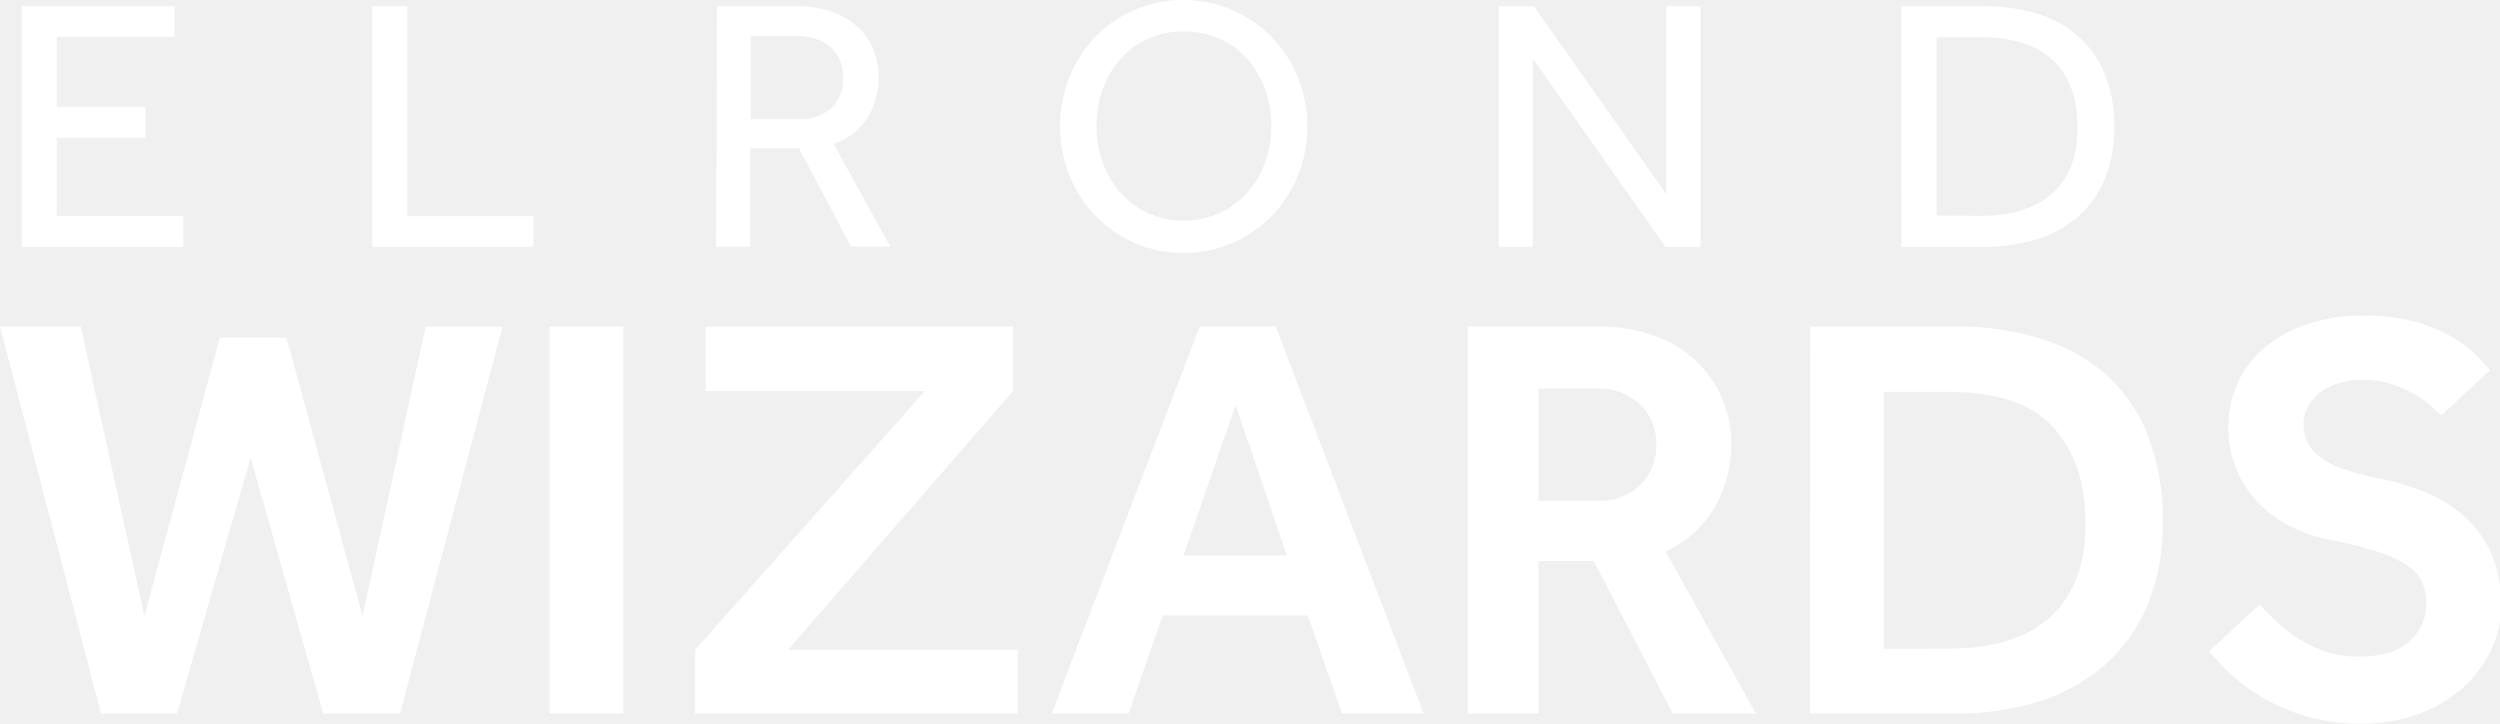
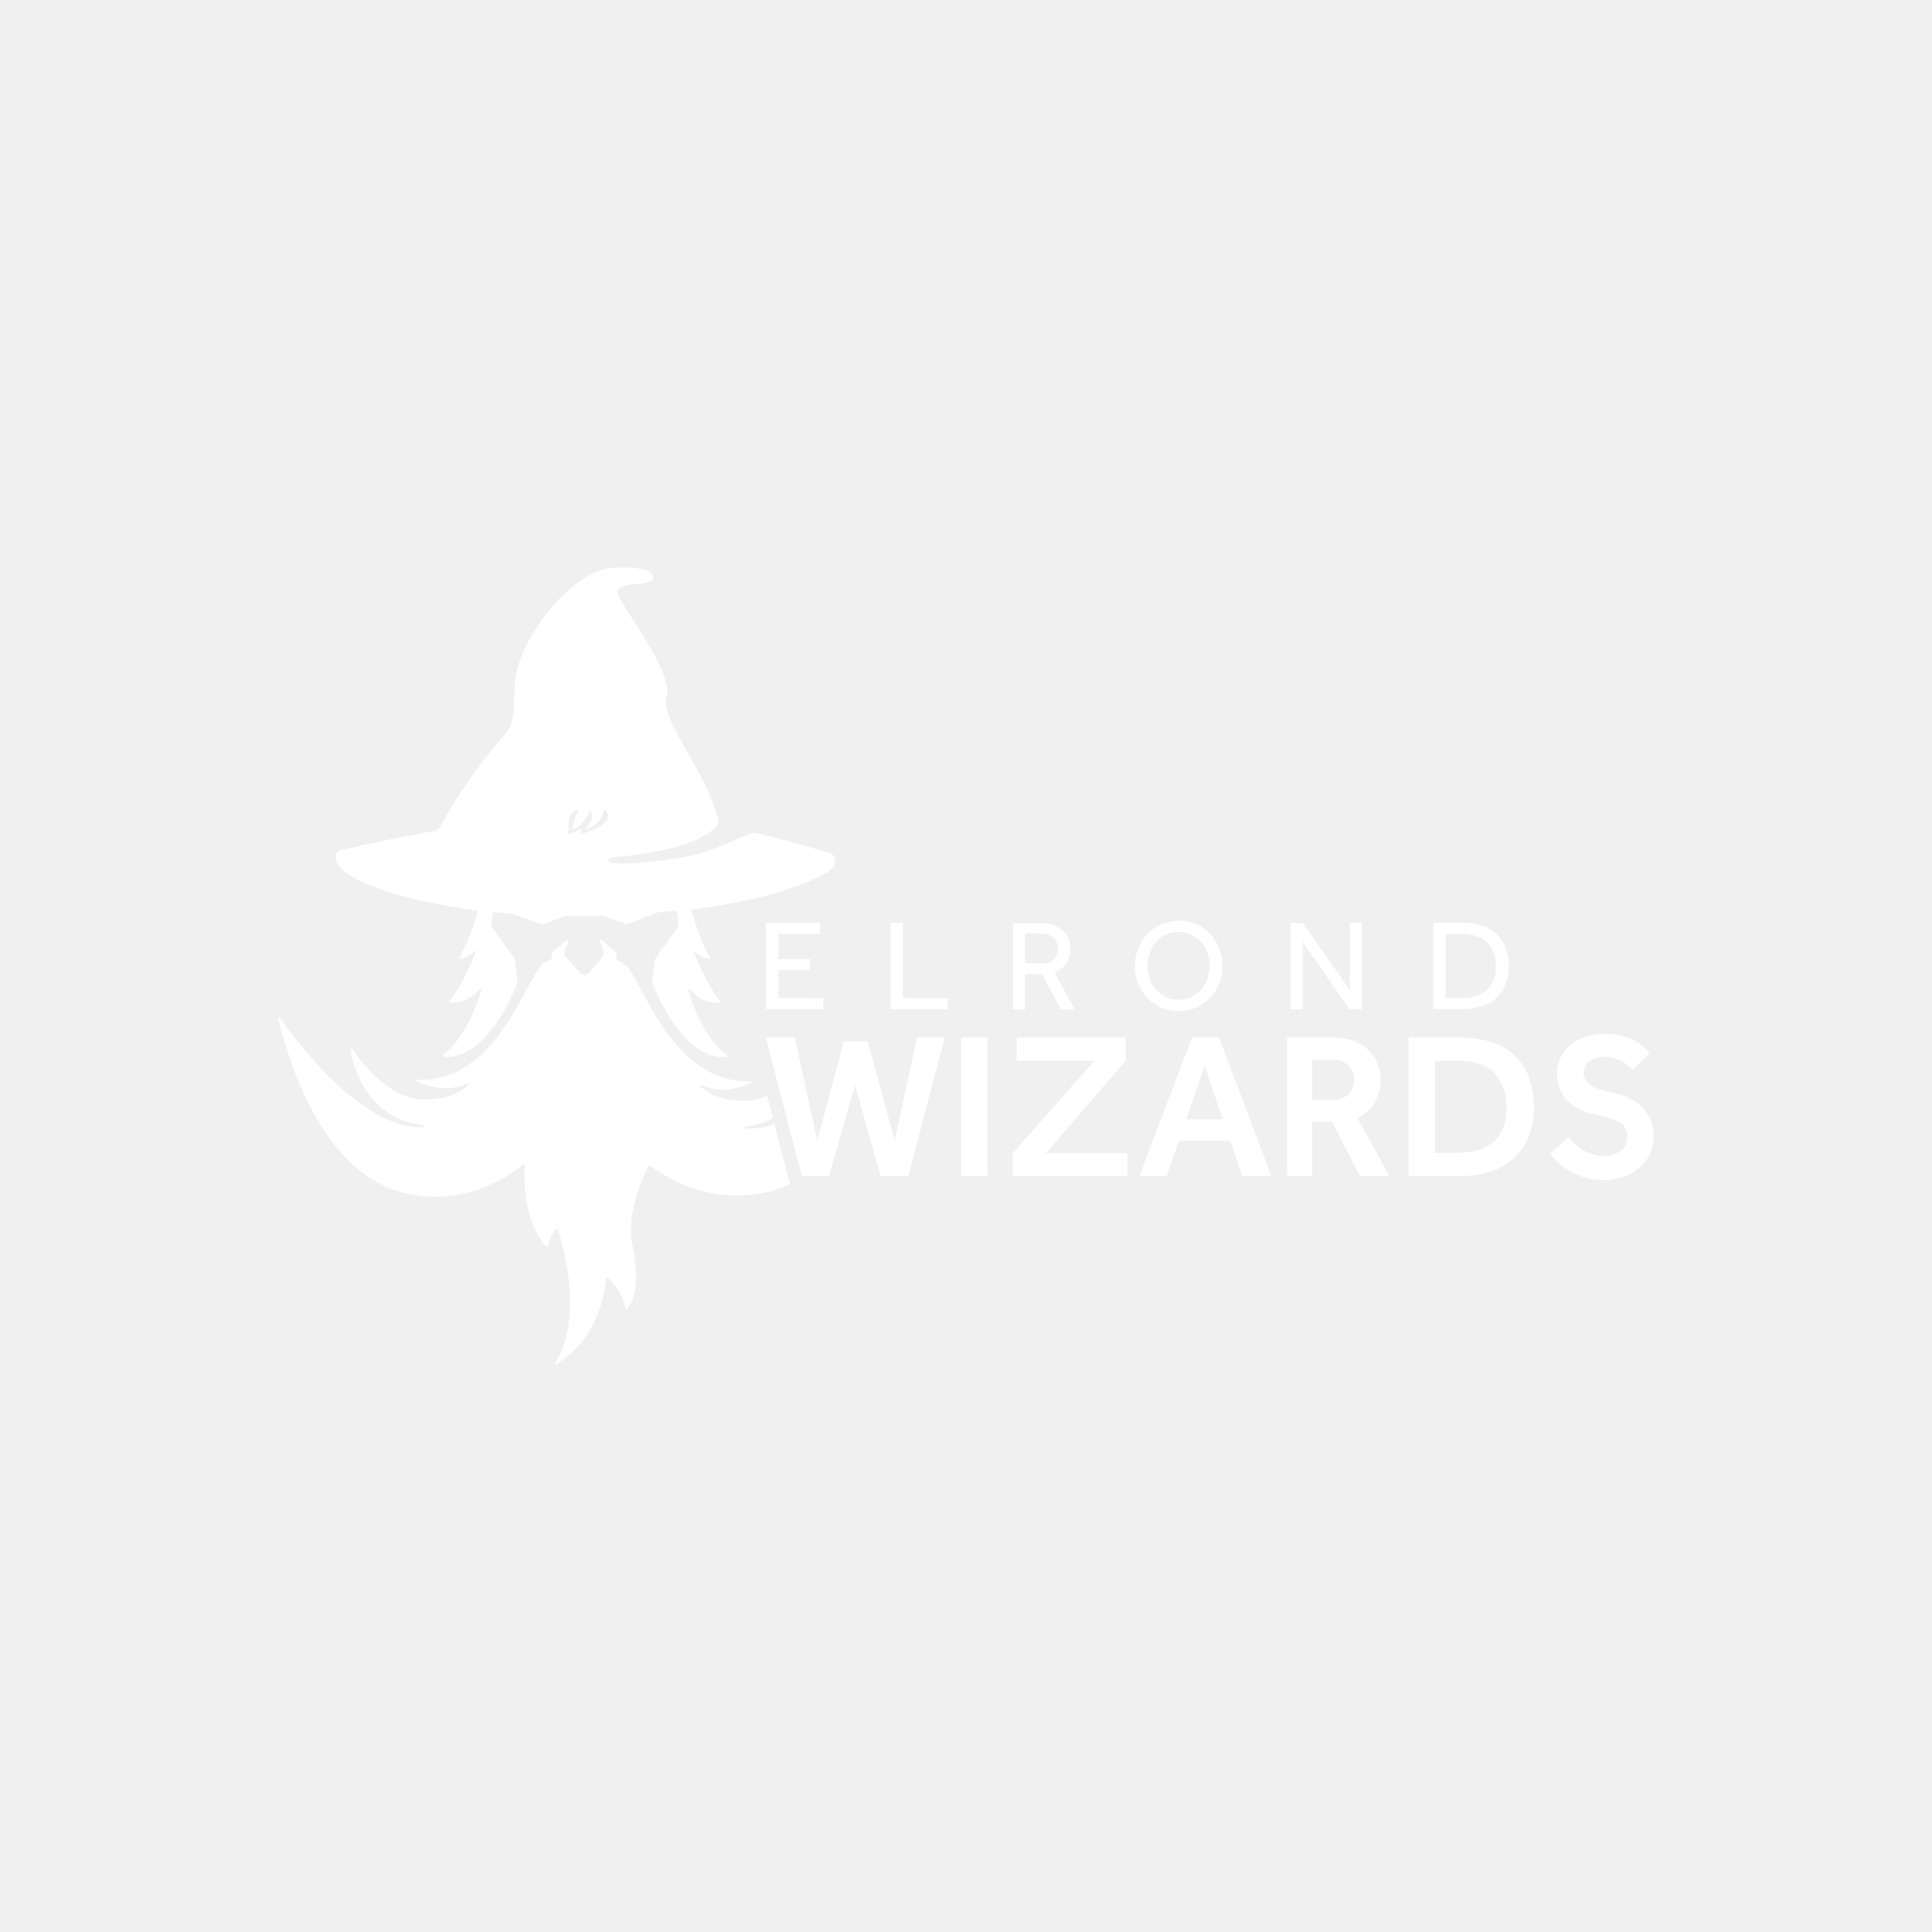
- <svg xmlns="http://www.w3.org/2000/svg" width="221" height="64" viewBox="0 0 221 64" fill="none">
-   <g clip-path="url(#clip0_1279_3781)">
-     <path fill-rule="evenodd" clip-rule="evenodd" d="M104.638 22.365C103.157 22.377 101.691 22.078 100.334 21.488C99.031 20.924 97.851 20.112 96.862 19.098C95.864 18.072 95.077 16.863 94.544 15.539C93.982 14.151 93.7 12.667 93.713 11.171C93.699 9.68 93.981 8.201 94.544 6.818C95.068 5.506 95.836 4.304 96.809 3.274C97.794 2.255 98.975 1.443 100.282 0.884C101.641 0.289 103.114 -0.013 104.6 2.36148e-06C106.089 -0.013 107.563 0.288 108.926 0.884C110.234 1.448 111.419 2.26 112.414 3.274C113.41 4.296 114.197 5.499 114.732 6.818C115.294 8.201 115.576 9.68 115.562 11.171C115.576 12.667 115.293 14.151 114.732 15.539C114.199 16.863 113.412 18.072 112.414 19.098C111.419 20.112 110.234 20.924 108.926 21.488C107.574 22.074 106.113 22.373 104.638 22.365ZM104.638 19.495C105.741 19.51 106.834 19.282 107.839 18.828C108.771 18.393 109.603 17.774 110.285 17.008C110.967 16.226 111.494 15.323 111.84 14.348C112.208 13.318 112.394 12.234 112.391 11.141C112.397 10.036 112.21 8.939 111.84 7.897C111.494 6.921 110.967 6.019 110.285 5.237C109.606 4.471 108.773 3.856 107.839 3.432C106.832 2.985 105.74 2.762 104.638 2.78C103.543 2.763 102.458 2.985 101.459 3.432C100.531 3.858 99.703 4.473 99.028 5.237C98.346 6.019 97.819 6.921 97.473 7.897C97.103 8.939 96.916 10.036 96.922 11.141C96.919 12.234 97.105 13.318 97.473 14.348C97.819 15.323 98.346 16.226 99.028 17.008C99.706 17.772 100.533 18.392 101.459 18.828C102.455 19.283 103.541 19.511 104.638 19.495ZM70.242 0.547H63.394L63.303 21.81H66.323V13.104H70.634L75.232 21.81H78.705L73.684 12.715C74.929 12.306 75.994 11.486 76.704 10.392C77.36 9.302 77.695 8.05 77.671 6.781C77.666 6.014 77.531 5.254 77.27 4.533C76.996 3.781 76.555 3.099 75.979 2.54C75.33 1.914 74.559 1.425 73.715 1.101C72.602 0.704 71.424 0.516 70.242 0.547ZM73.518 9.545C72.682 10.257 71.597 10.612 70.498 10.534H66.361V3.192H70.415C71.509 3.131 72.586 3.479 73.435 4.166C73.806 4.514 74.096 4.939 74.285 5.41C74.474 5.881 74.558 6.387 74.53 6.893C74.553 7.38 74.475 7.867 74.301 8.323C74.127 8.779 73.861 9.195 73.518 9.545ZM1.925 0.547H15.431V3.259H5.013V9.448H12.857V12.19H5.013V19.083H16.201V21.825H1.925V0.547ZM32.916 0.547H36.004V19.113H47.163V21.825H32.916V0.547ZM135.599 0.547H132.481V21.825H135.501V5.17L147.233 21.825H150.32V0.547H147.301V17.165L135.599 0.547ZM168.07 0.547H175.257C176.839 0.533 178.415 0.742 179.938 1.169C181.292 1.544 182.547 2.209 183.614 3.117C184.668 4.028 185.495 5.169 186.03 6.451C186.641 7.97 186.936 9.596 186.898 11.231C186.932 12.832 186.637 14.423 186.03 15.906C185.493 17.182 184.666 18.318 183.614 19.226C182.539 20.134 181.28 20.804 179.922 21.189C178.397 21.627 176.815 21.841 175.227 21.825H168.092L168.07 0.547ZM175.144 19.083C177.816 19.083 179.9 18.429 181.395 17.12C182.889 15.811 183.644 13.871 183.659 11.299C183.659 8.706 182.94 6.723 181.5 5.35C180.061 3.976 177.919 3.289 175.076 3.289H171.188V19.053L175.144 19.083ZM7.134 28.868H9.15527e-05L8.931 63.078H15.65L22.158 40.459L28.568 63.078H35.362L44.422 28.868H37.627L32.048 54.462L25.329 29.842H19.433L12.766 54.462L7.134 28.868ZM48.582 28.868H55.097V63.078H48.582V28.868ZM81.77 34.562L61.454 57.437L61.446 63.078H89.976V57.437H69.668L89.561 34.562V28.868H62.383V34.562H81.77ZM106.057 28.868H112.776L125.852 63.078H118.635L115.615 54.41H102.781L99.761 63.078H92.966L106.057 28.868ZM113.758 49.098L109.228 35.814L104.623 49.098H113.758ZM141.155 28.868H129.733L129.748 63.078H135.999V49.592H140.891L147.874 63.078H155.213L147.248 48.768C149.073 47.905 150.595 46.52 151.619 44.789C152.588 43.04 153.078 41.069 153.038 39.073C153.025 37.898 152.808 36.735 152.397 35.634C151.94 34.41 151.245 33.287 150.351 32.33C149.32 31.251 148.069 30.402 146.681 29.842C144.925 29.148 143.045 28.816 141.155 28.868ZM143.28 43.946C142.617 44.194 141.908 44.3 141.2 44.258H135.999V34.353H141.2C141.891 34.324 142.58 34.432 143.228 34.67C143.876 34.908 144.47 35.271 144.975 35.739C145.457 36.203 145.834 36.762 146.084 37.38C146.334 37.999 146.45 38.662 146.425 39.328C146.438 39.971 146.324 40.61 146.088 41.209C145.852 41.808 145.5 42.355 145.051 42.819C144.547 43.314 143.944 43.698 143.28 43.946ZM160.014 28.868H172.886C175.388 28.84 177.88 29.186 180.277 29.895C182.409 30.518 184.382 31.582 186.068 33.019C187.735 34.496 189.028 36.341 189.843 38.406C190.787 40.879 191.243 43.509 191.187 46.153C191.243 48.69 190.775 51.212 189.813 53.563C188.957 55.589 187.648 57.395 185.985 58.845C184.293 60.299 182.313 61.384 180.172 62.029C177.794 62.748 175.319 63.102 172.833 63.078H159.999L160.014 28.868ZM172.267 57.339C176.193 57.339 179.19 56.4 181.259 54.522C183.327 52.644 184.362 49.897 184.362 46.281C184.362 42.684 183.403 39.852 181.493 37.762C179.583 35.671 176.503 34.637 172.267 34.637H166.529V57.354L172.267 57.339ZM201.235 54.934C200.719 54.46 200.228 53.96 199.763 53.436L195.294 57.564C195.924 58.328 196.607 59.046 197.339 59.714C198.216 60.519 199.187 61.215 200.231 61.79C201.425 62.454 202.691 62.979 204.006 63.356C205.528 63.784 207.105 63.991 208.687 63.97C210.373 63.988 212.051 63.719 213.647 63.176C215.089 62.684 216.421 61.92 217.572 60.928C218.652 60.002 219.531 58.868 220.155 57.594C220.787 56.301 221.108 54.88 221.091 53.443C221.13 51.902 220.84 50.369 220.238 48.948C219.702 47.748 218.932 46.666 217.973 45.764C217.002 44.881 215.893 44.163 214.689 43.636C213.443 43.091 212.142 42.679 210.808 42.407C209.617 42.194 208.443 41.894 207.297 41.508C206.51 41.26 205.769 40.888 205.101 40.407C204.62 40.057 204.229 39.6 203.961 39.073C203.729 38.557 203.616 37.997 203.628 37.432C203.636 36.978 203.741 36.531 203.938 36.121C204.159 35.64 204.484 35.212 204.889 34.87C205.369 34.461 205.922 34.145 206.52 33.941C207.268 33.689 208.055 33.568 208.845 33.581C209.758 33.571 210.666 33.71 211.533 33.993C212.243 34.233 212.928 34.542 213.579 34.915C214.088 35.216 214.564 35.57 214.998 35.971C215.376 36.338 215.647 36.585 215.821 36.72L220.117 32.719L219.082 31.566C218.478 30.936 217.79 30.391 217.036 29.947C216.01 29.333 214.909 28.852 213.76 28.516C212.232 28.076 210.647 27.869 209.057 27.902C207.26 27.864 205.472 28.141 203.772 28.718C202.381 29.191 201.098 29.932 199.997 30.899C199.011 31.757 198.236 32.828 197.732 34.031C197.234 35.218 196.977 36.491 196.977 37.777C196.976 38.905 197.17 40.025 197.551 41.088C197.929 42.165 198.505 43.164 199.25 44.033C200.059 44.966 201.031 45.747 202.118 46.34C203.403 47.038 204.792 47.523 206.233 47.779C207.552 48.028 208.855 48.353 210.136 48.753C211.033 49.026 211.891 49.414 212.688 49.907C213.284 50.268 213.768 50.787 214.085 51.405C214.37 52.004 214.512 52.661 214.5 53.323C214.507 53.951 214.379 54.573 214.126 55.148C213.872 55.723 213.497 56.237 213.027 56.657C212.038 57.587 210.529 58.044 208.498 58.044C207.487 58.059 206.482 57.904 205.523 57.587C204.688 57.296 203.889 56.909 203.145 56.433C202.467 55.988 201.828 55.486 201.235 54.934Z" fill="white" />
+ <svg xmlns="http://www.w3.org/2000/svg" id="Layer_1" data-name="Layer 1" viewBox="0 0 425.14 425.2">
+   <defs>
+     <style>.cls-1{fill:#fff;}</style>
+   </defs>
+   <path class="cls-1" d="M171.3,219.64V213.5h6.94v-2.44H171.3v-5.52h9.21v-2.41H168.58v19H181.2v-2.44Z" />
+   <path class="cls-1" d="M198.71,219.66V203.13H196v19h12.6v-2.42Z" />
+   <path class="cls-1" d="M232.07,214a5.12,5.12,0,0,0,2.64-2.07,6,6,0,0,0,.86-3.21,5.9,5.9,0,0,0-.36-2,4.84,4.84,0,0,0-1.14-1.78,5.93,5.93,0,0,0-2-1.28,8.41,8.41,0,0,0-3.07-.49h-6.05v19h2.64v-7.76h3.81l4.06,7.76h3.07Zm-2.87-2h-3.64v-6.54h3.58a3.88,3.88,0,0,1,2.68.87,3.11,3.11,0,0,1,1,2.43,3.15,3.15,0,0,1-.9,2.36A3.64,3.64,0,0,1,229.2,212Z" />
+   <path class="cls-1" d="M268.34,208.71a10.2,10.2,0,0,0-2-3.15,9.7,9.7,0,0,0-3.09-2.13,9.58,9.58,0,0,0-10.71,2.13,10.08,10.08,0,0,0-2.77,7,10.09,10.09,0,0,0,.74,3.89,9.69,9.69,0,0,0,5.11,5.31,9.84,9.84,0,0,0,7.63,0,9.89,9.89,0,0,0,3.09-2.14,10.07,10.07,0,0,0,2-3.17,10.7,10.7,0,0,0,0-7.77Zm-2.6,6.71a7.15,7.15,0,0,1-1.37,2.37,6.67,6.67,0,0,1-2.16,1.62,6.55,6.55,0,0,1-2.83.6,6.37,6.37,0,0,1-2.81-.6,6.53,6.53,0,0,1-2.15-1.62,7.17,7.17,0,0,1-1.38-2.37,8.82,8.82,0,0,1,0-5.74,7.17,7.17,0,0,1,1.38-2.37,6.24,6.24,0,0,1,2.15-1.61,6.51,6.51,0,0,1,2.81-.58,6.69,6.69,0,0,1,2.83.58,6.37,6.37,0,0,1,2.16,1.61,7.15,7.15,0,0,1,1.37,2.37,8.65,8.65,0,0,1,0,5.74Z" />
+   <path class="cls-1" d="M297.09,203.13v14.81l-10.35-14.81H284v19h2.67V207.25L297,222.08h2.74v-19Z" />
+   <path class="cls-1" d="M331.31,208.38a8.07,8.07,0,0,0-2.13-3,8.52,8.52,0,0,0-3.26-1.74,14.53,14.53,0,0,0-4.13-.55h-6.34v19h6.31a14.46,14.46,0,0,0,4.15-.57,8.85,8.85,0,0,0,3.27-1.74,8.24,8.24,0,0,0,2.13-3,10.48,10.48,0,0,0,.77-4.17A10.84,10.84,0,0,0,331.31,208.38Zm-4.08,9.51a8.1,8.1,0,0,1-5.53,1.75h-3.52V205.57h3.44q3.78,0,5.68,1.84a7,7,0,0,1,1.91,5.29A6.56,6.56,0,0,1,327.23,217.89Z" />
+   <g id="Livello_2" data-name="Livello 2">
+     <g id="Livello_1-2" data-name="Livello 1-2">
+       <path class="cls-1" d="M170.4,247.33l3.44,13.27a23.7,23.7,0,0,1-6.23,2c-10.06,1.8-18.31-1.48-24.6-6.07h0a.16.16,0,0,0-.22.07c-.72,1.31-5.13,9.91-3.61,17.44,2.09,10.33-.47,13.35-1.26,14,0,0-.06,0-.08,0a.16.16,0,0,1-.19-.13,11.89,11.89,0,0,0-3.91-6.71l-.3.11c-1.36,12.3-8.45,17.45-10.89,18.87l-.11,0-.1,0a.23.23,0,0,1-.11-.32c6.55-10.23,1.23-27.26.52-29.36l-.26-.08c-1.17.9-1.73,3.09-1.91,3.92l-.29.08c-5.34-5.64-4.94-15.94-4.81-18.06a.11.11,0,0,0,0-.11.17.17,0,0,0-.24,0c-6.18,4.87-14.46,8.47-24.79,6.62-20.75-3.72-27.81-33.24-29.2-38.61a.22.22,0,0,1,.08-.18.19.19,0,0,1,.25,0c15.5,21.3,26.19,24,30.61,24,.41,0,.77,0,1.08,0a.2.2,0,0,0,.18-.19.19.19,0,0,0-.18-.18C80.3,246,77.64,234.21,77.15,231a.19.19,0,0,1,.08-.19.19.19,0,0,1,.26,0c1.67,2.5,8.05,11.16,15.76,11.16,5.82,0,8.66-2.06,9.76-3.17a.18.18,0,0,0,0-.2.2.2,0,0,0-.23-.1c-4.72,2.11-9.28.33-11-.53a.21.21,0,0,1-.11-.19.17.17,0,0,1,.19-.15c17.5.79,23.92-22.46,27.63-25.5a4.75,4.75,0,0,1,1.64-.92.45.45,0,0,0,.3-.53v0a1.3,1.3,0,0,1,.41-1.35l3-2.54a.17.17,0,0,1,.19,0,.18.18,0,0,1,.11.23l-.84,2.32a1.33,1.33,0,0,0,.14,1.18l3.2,3.62.08.07a1.28,1.28,0,0,0,1.82-.07l2-2.19.12-.15.4-.55.55-.73a1.34,1.34,0,0,0,.19-1.24L132,207a.15.15,0,0,1,0-.07.26.26,0,0,1,.05-.12.17.17,0,0,1,.26,0l3,2.54a1.33,1.33,0,0,1,.42,1.35l-.08.25a.44.44,0,0,0,.31.54,5.13,5.13,0,0,1,1.72.93c3.7,3.06,10.13,26.32,27.62,25.52a.18.18,0,0,1,.08.34c-1.73.86-6.3,2.65-11,.56a.18.18,0,0,0-.22,0,.21.21,0,0,0,0,.26c1.11,1.1,3.95,3.17,9.76,3.17a11.82,11.82,0,0,0,4.89-1.12l1.28,4.95A18.9,18.9,0,0,1,164,248a.17.17,0,0,0-.18.18.18.18,0,0,0,.18.17A14.17,14.17,0,0,0,170.4,247.33Z" />
+       <path class="cls-1" d="M182.42,187.68c-4-1.21-9.59-2.81-15.85-4.3a2,2,0,0,0-1.11,0c-4.7,1.66-9,4.48-16.92,5.6-17.8,2.51-15.18-.09-13.48-.27,5.32-.57,12.24-1.49,16.85-3.33a20.6,20.6,0,0,0,5.42-3.07,1.92,1.92,0,0,0,.7-1.94c-2.1-9.75-12.8-22-11.34-26.79,1.73-5.66-9.88-19.79-10.67-22.92s8.25-1.2,7.69-3.8-9.42-1.85-9.42-1.85c-8.78.94-20.56,16-21,25.74s.41,7.84-6.08,15.54A107.33,107.33,0,0,0,96.87,182a1.76,1.76,0,0,1-1.18.84c-8.22,1.5-15.54,3.09-20.41,4.2-2,.46-1.74,2.51-.3,4,4,4.06,16.3,7.51,29.92,9.32a.27.27,0,0,1,.23.29v0a45.21,45.21,0,0,1-4,10.07.21.21,0,0,0,.07.29.22.22,0,0,0,.16,0,7.07,7.07,0,0,0,3.35-1.83s.1,0,.12,0a.13.13,0,0,1,0,.1c-1,2.42-3.42,8.13-5.91,11a.21.21,0,0,0,0,.3.19.19,0,0,0,.14.07,7.9,7.9,0,0,0,6.51-3,.22.22,0,0,1,.3,0,.2.2,0,0,1,.08.22c-.83,2.89-3.4,10.49-8.53,14.32a.22.22,0,0,0,0,.3.21.21,0,0,0,.13.07c1.93.28,9.45.21,16.18-15.87a1.67,1.67,0,0,0,.13-.93l-.54-4.35a1.86,1.86,0,0,0-.34-.85l-4.63-6.42a1.19,1.19,0,0,1-.23-.95l.31-2.19a.27.27,0,0,1,.29-.23c.56,0-.16,0,1.8.14,0,0,.34,0,.7.06s.79.06,1.09.1a2.64,2.64,0,0,1,.69.14l6,2.12a1.08,1.08,0,0,0,.75,0l4.4-1.64a1.4,1.4,0,0,1,.41-.06l3.1,0c1.68,0,3.35,0,5-.07a.81.81,0,0,1,.41.06l4.51,1.68a1.22,1.22,0,0,0,.8,0l6-2.39a1.08,1.08,0,0,1,.41-.1l1.91-.18c2.06-.18,1.41-.14,2-.2a.26.26,0,0,1,.29.23l.36,2.52a1.23,1.23,0,0,1-.23,1l-4.66,6.42a1.78,1.78,0,0,0-.33.85l-.54,4.35a1.79,1.79,0,0,0,.13.94c6.74,16.08,14.26,16.14,16.18,15.86a.21.21,0,0,0,.18-.23.19.19,0,0,0-.09-.14c-5.12-3.82-7.68-11.42-8.52-14.32a.23.23,0,0,1,.15-.27.19.19,0,0,1,.22.08,8,8,0,0,0,6.52,3,.23.23,0,0,0,.2-.22.22.22,0,0,0-.05-.14c-2.47-2.84-4.9-8.47-5.89-10.93a.1.1,0,0,1,0-.12h0a.08.08,0,0,1,.12,0,7.09,7.09,0,0,0,3.31,1.78.2.2,0,0,0,.25-.14h0a.2.2,0,0,0,0-.17c-1.72-2.73-3.19-7.17-4.1-10.34a.27.27,0,0,1,.18-.33h.05c2.56-.28,19.92-2.33,29.95-8.32C184.17,190.62,184.43,188.28,182.42,187.68Zm-51.34-5.28a18.08,18.08,0,0,1-3.1,1.13c-.07,0-.12,0-.15-.08v-.89a.13.13,0,0,0-.12-.14.12.12,0,0,0-.08,0,10.5,10.5,0,0,1-2.38,1.15.12.12,0,0,1-.16-.08v0c0-.26,0-.89.1-2.35a2.88,2.88,0,0,1,2-3,.12.12,0,0,1,.15.09.1.1,0,0,1,0,.09,14.13,14.13,0,0,0-1.44,4.07.14.14,0,0,0,.1.15h.07c2.19-.76,3.36-3.14,3.71-4a.16.16,0,0,1,.2-.09s.06,0,.08.07c.76,1.52-.47,3.12-1.16,3.83-.06.05-.05.12,0,.18a.09.09,0,0,0,.11,0c3.46-1.31,3.8-3.54,3.82-4.22a.16.16,0,0,1,.13-.11l.06,0a1.54,1.54,0,0,1,.81,1.54C133.63,180.91,132.38,181.77,131.08,182.4Z" />
+     </g>
  </g>
-   <defs>
-     <clipPath id="clip0_1279_3781">
-       <rect width="221" height="64" fill="white" />
-     </clipPath>
-   </defs>
+   <polygon class="cls-1" points="207.87 228.35 199.88 258.83 193.84 258.83 189.48 243.34 188.18 238.68 184.53 251.45 182.42 258.83 176.48 258.83 173.18 246.1 172.75 244.44 171.51 239.66 168.58 228.35 174.88 228.35 176.41 235.32 177.25 239.19 178.09 243.05 179.87 251.15 183.18 238.8 185.76 229.22 190.97 229.22 191.21 230.12 192.72 235.67 196.91 251.15 201.84 228.35 207.87 228.35" />
+   <polygon class="cls-1" points="207.87 228.35 199.88 258.83 193.84 258.83 189.48 243.34 188.18 238.68 184.53 251.45 182.42 258.83 176.48 258.83 173.18 246.1 172.75 244.44 171.51 239.66 168.58 228.35 174.88 228.35 176.41 235.32 177.25 239.19 178.09 243.05 179.87 251.15 183.18 238.8 185.76 229.22 190.97 229.22 191.21 230.12 192.72 235.67 196.91 251.15 201.84 228.35 207.87 228.35" />
+   <path class="cls-1" d="M211.53,228.35v30.48h5.76V228.35Z" />
+   <path class="cls-1" d="M230.17,253.8l17.59-20.37v-5.08h-24v5.08h17.13l-18,20.37v5h25.23v-5Z" />
+   <path class="cls-1" d="M268.28,228.35h-5.94l-11.56,30.48h6l2.65-7.72h11.33l2.65,7.72h6.39Zm-7.22,18,4.06-11.83,4,11.83Z" />
+   <path class="cls-1" d="M298.75,246.08a8.89,8.89,0,0,0,3.86-3.54,10.12,10.12,0,0,0,1.26-5.1,9.07,9.07,0,0,0-.58-3.05,8.66,8.66,0,0,0-1.8-2.95,9.3,9.3,0,0,0-3.24-2.22,12.33,12.33,0,0,0-4.89-.87h-10.1v30.48h5.53v-12h4.34l6.17,12h6.49Zm-1.94-5.3a4.43,4.43,0,0,1-3.4,1.28h-4.62v-8.82h4.62a4.56,4.56,0,0,1,3.33,1.24,4.2,4.2,0,0,1,1.28,3.19A4.37,4.37,0,0,1,296.81,240.78Z" />
+   <path class="cls-1" d="M336.4,236.85a12.54,12.54,0,0,0-3.33-4.79,13.82,13.82,0,0,0-5.12-2.79,22.18,22.18,0,0,0-6.54-.92H310v30.48h11.33a21.29,21.29,0,0,0,6.49-.94,14,14,0,0,0,5.14-2.83,12.78,12.78,0,0,0,3.39-4.71,16.51,16.51,0,0,0,1.21-6.6A18.12,18.12,0,0,0,336.4,236.85Zm-7.59,14.35q-2.73,2.51-7.94,2.51H315.8V233.47h5.07q5.61,0,8.15,2.78a10.89,10.89,0,0,1,2.53,7.59C331.55,247.07,330.65,249.53,328.81,251.2Z" />
+   <path class="cls-1" d="M363.2,246.29a8.46,8.46,0,0,0-2-2.83,10.26,10.26,0,0,0-2.9-1.9,16.31,16.31,0,0,0-3.43-1.09,24.37,24.37,0,0,1-3.1-.8,6.92,6.92,0,0,1-1.95-1,3.32,3.32,0,0,1-1-1.19,3.4,3.4,0,0,1-.3-1.46,2.91,2.91,0,0,1,.27-1.16,3.21,3.21,0,0,1,.84-1.13,4.49,4.49,0,0,1,1.45-.81,5.78,5.78,0,0,1,2.06-.33,7.32,7.32,0,0,1,2.37.37,10.61,10.61,0,0,1,1.81.82,7.27,7.27,0,0,1,1.25.94c.34.32.58.54.74.66l3.79-3.56c-.19-.22-.49-.56-.92-1a8.37,8.37,0,0,0-1.8-1.44,12.38,12.38,0,0,0-2.91-1.28,13.68,13.68,0,0,0-4.15-.55,13.45,13.45,0,0,0-4.68.73,10.14,10.14,0,0,0-3.32,1.94,7.63,7.63,0,0,0-2,2.79,8.77,8.77,0,0,0-.14,6.26,8.15,8.15,0,0,0,1.51,2.63,9.1,9.1,0,0,0,2.53,2.05,11.81,11.81,0,0,0,3.64,1.28,32.11,32.11,0,0,1,3.44.87,9.43,9.43,0,0,1,2.26,1,3.32,3.32,0,0,1,1.24,1.33,3.91,3.91,0,0,1,.37,1.71,4,4,0,0,1-1.31,3,5.61,5.61,0,0,1-4,1.23,7.72,7.72,0,0,1-2.63-.41,10.09,10.09,0,0,1-2.11-1,12.56,12.56,0,0,1-1.68-1.32,17.93,17.93,0,0,1-1.31-1.35l-4,3.7a18.35,18.35,0,0,0,1.81,1.92,13.16,13.16,0,0,0,2.56,1.85,16.58,16.58,0,0,0,3.33,1.4,14.83,14.83,0,0,0,4.14.54,12.9,12.9,0,0,0,4.38-.71,10.6,10.6,0,0,0,3.48-2,9.37,9.37,0,0,0,2.28-3,8.36,8.36,0,0,0,.82-3.7A9.68,9.68,0,0,0,363.2,246.29Z" />
</svg>
